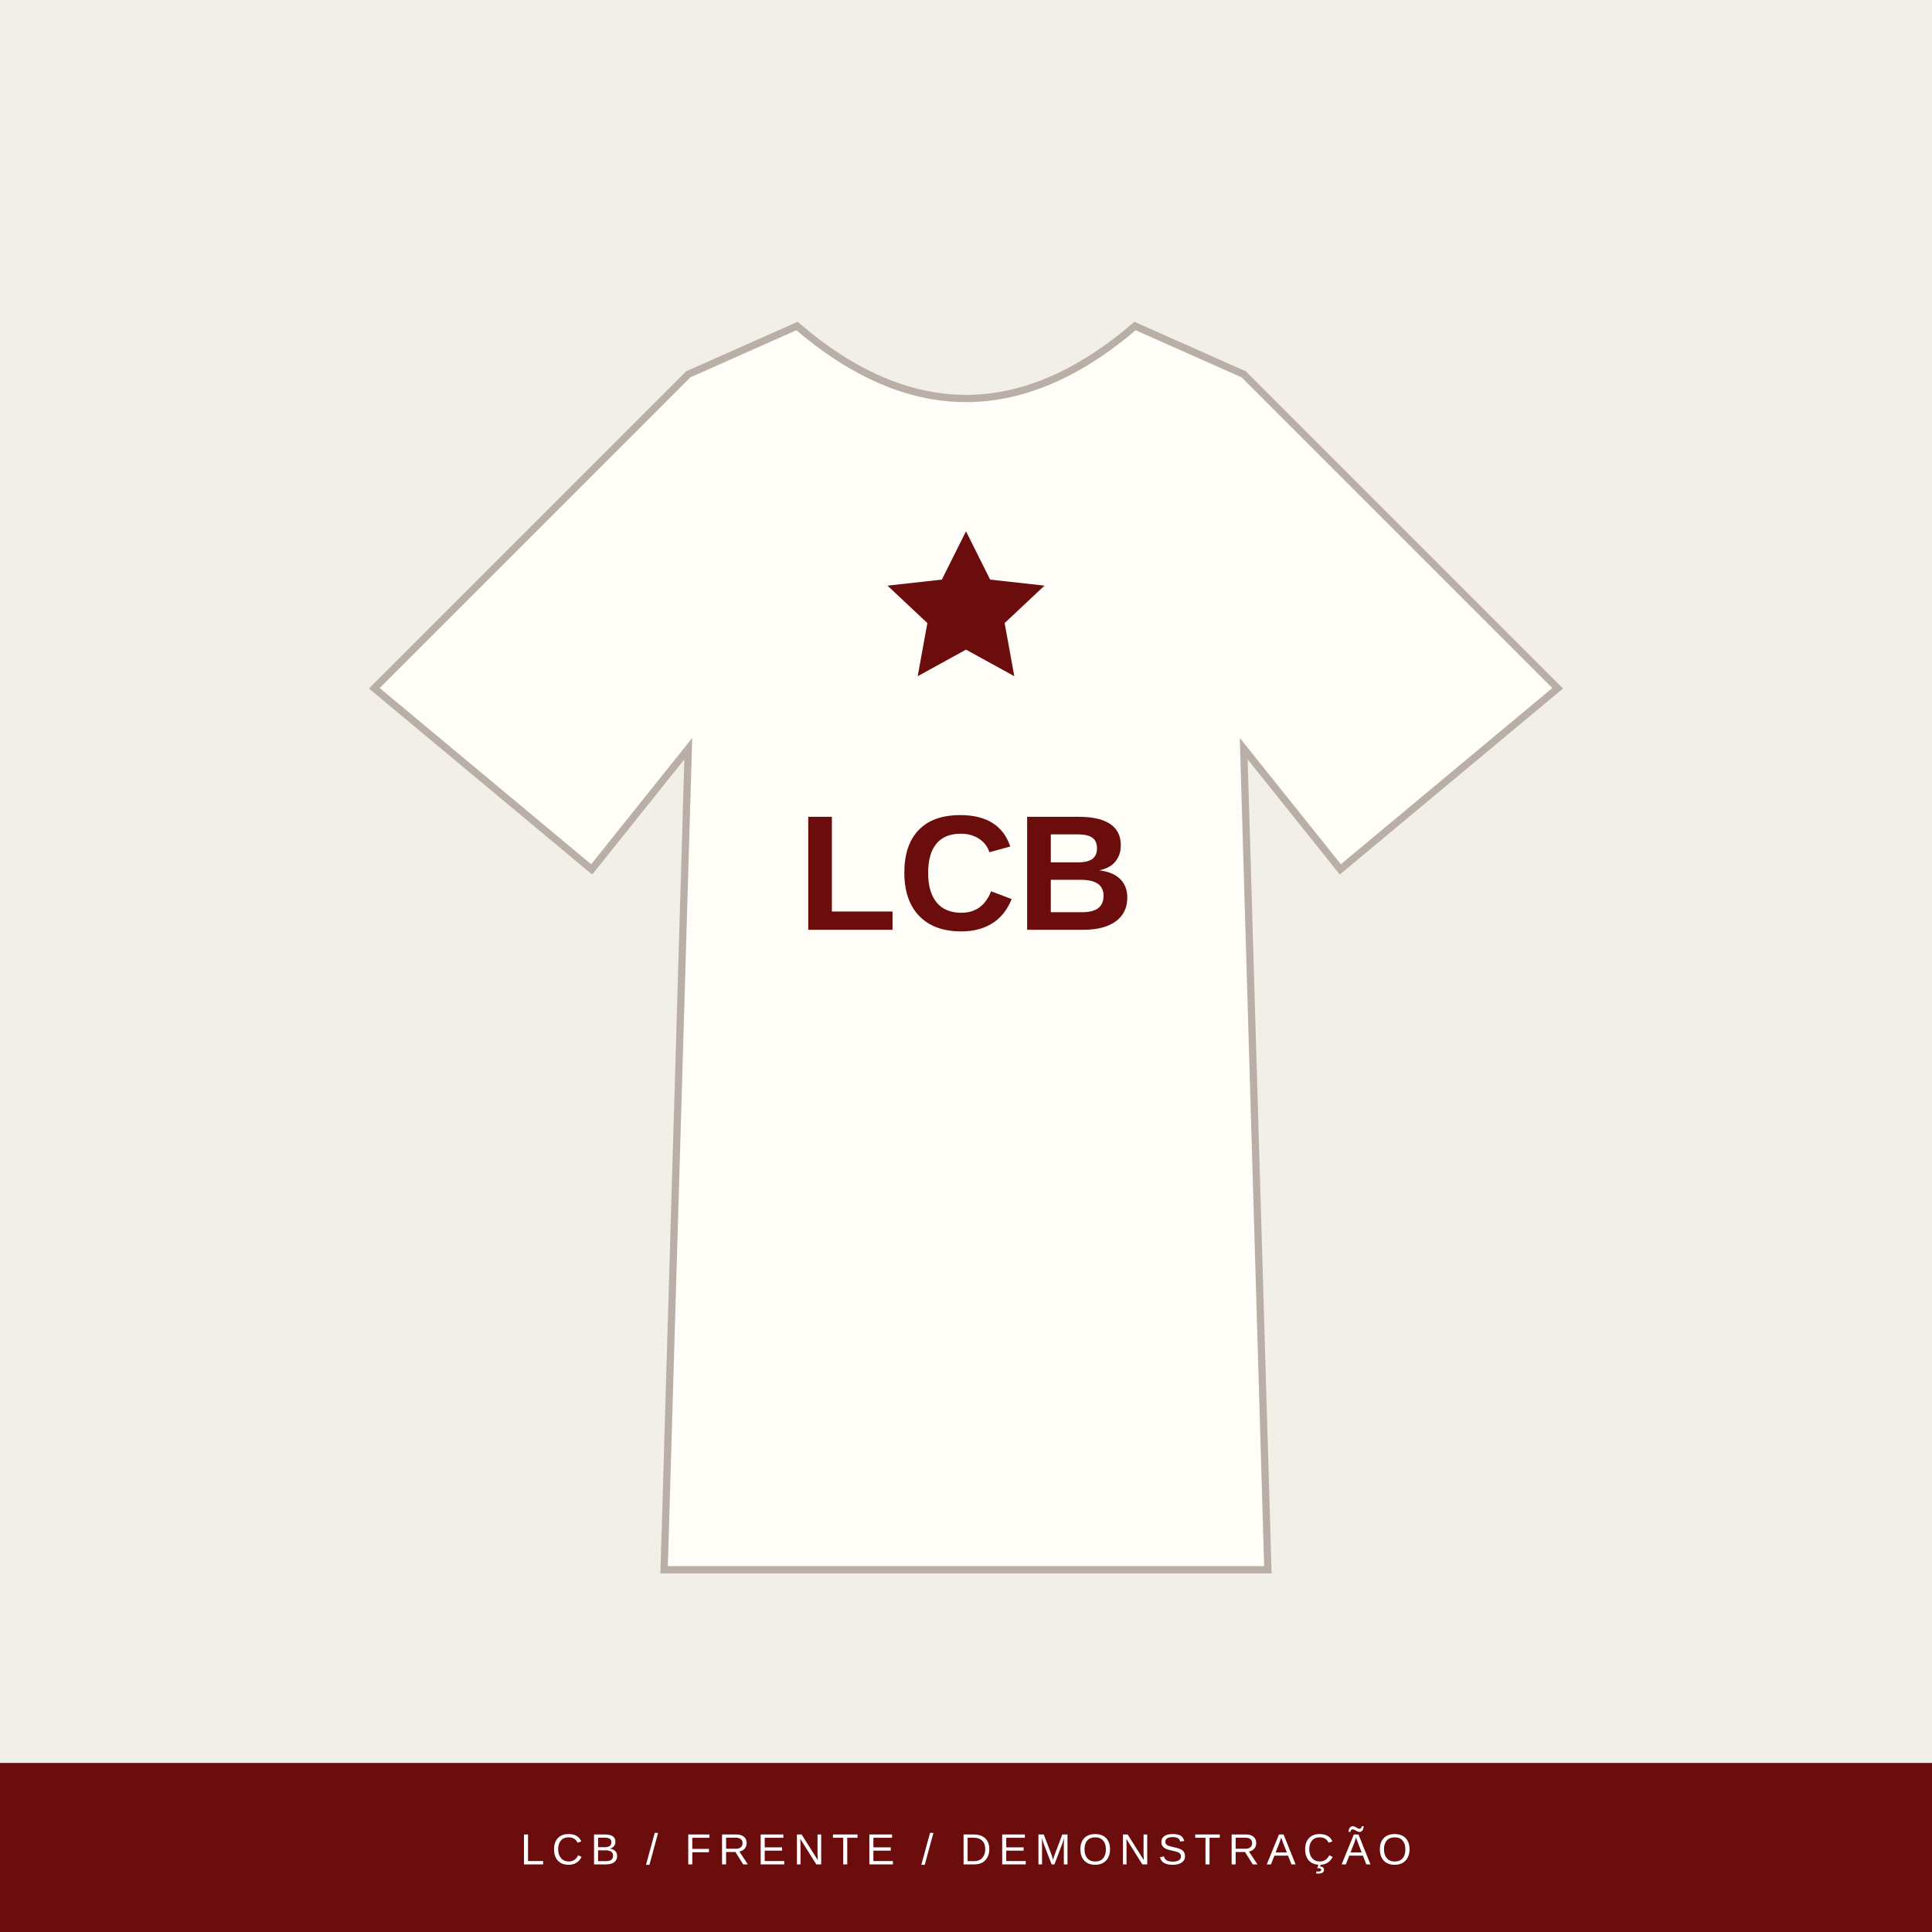
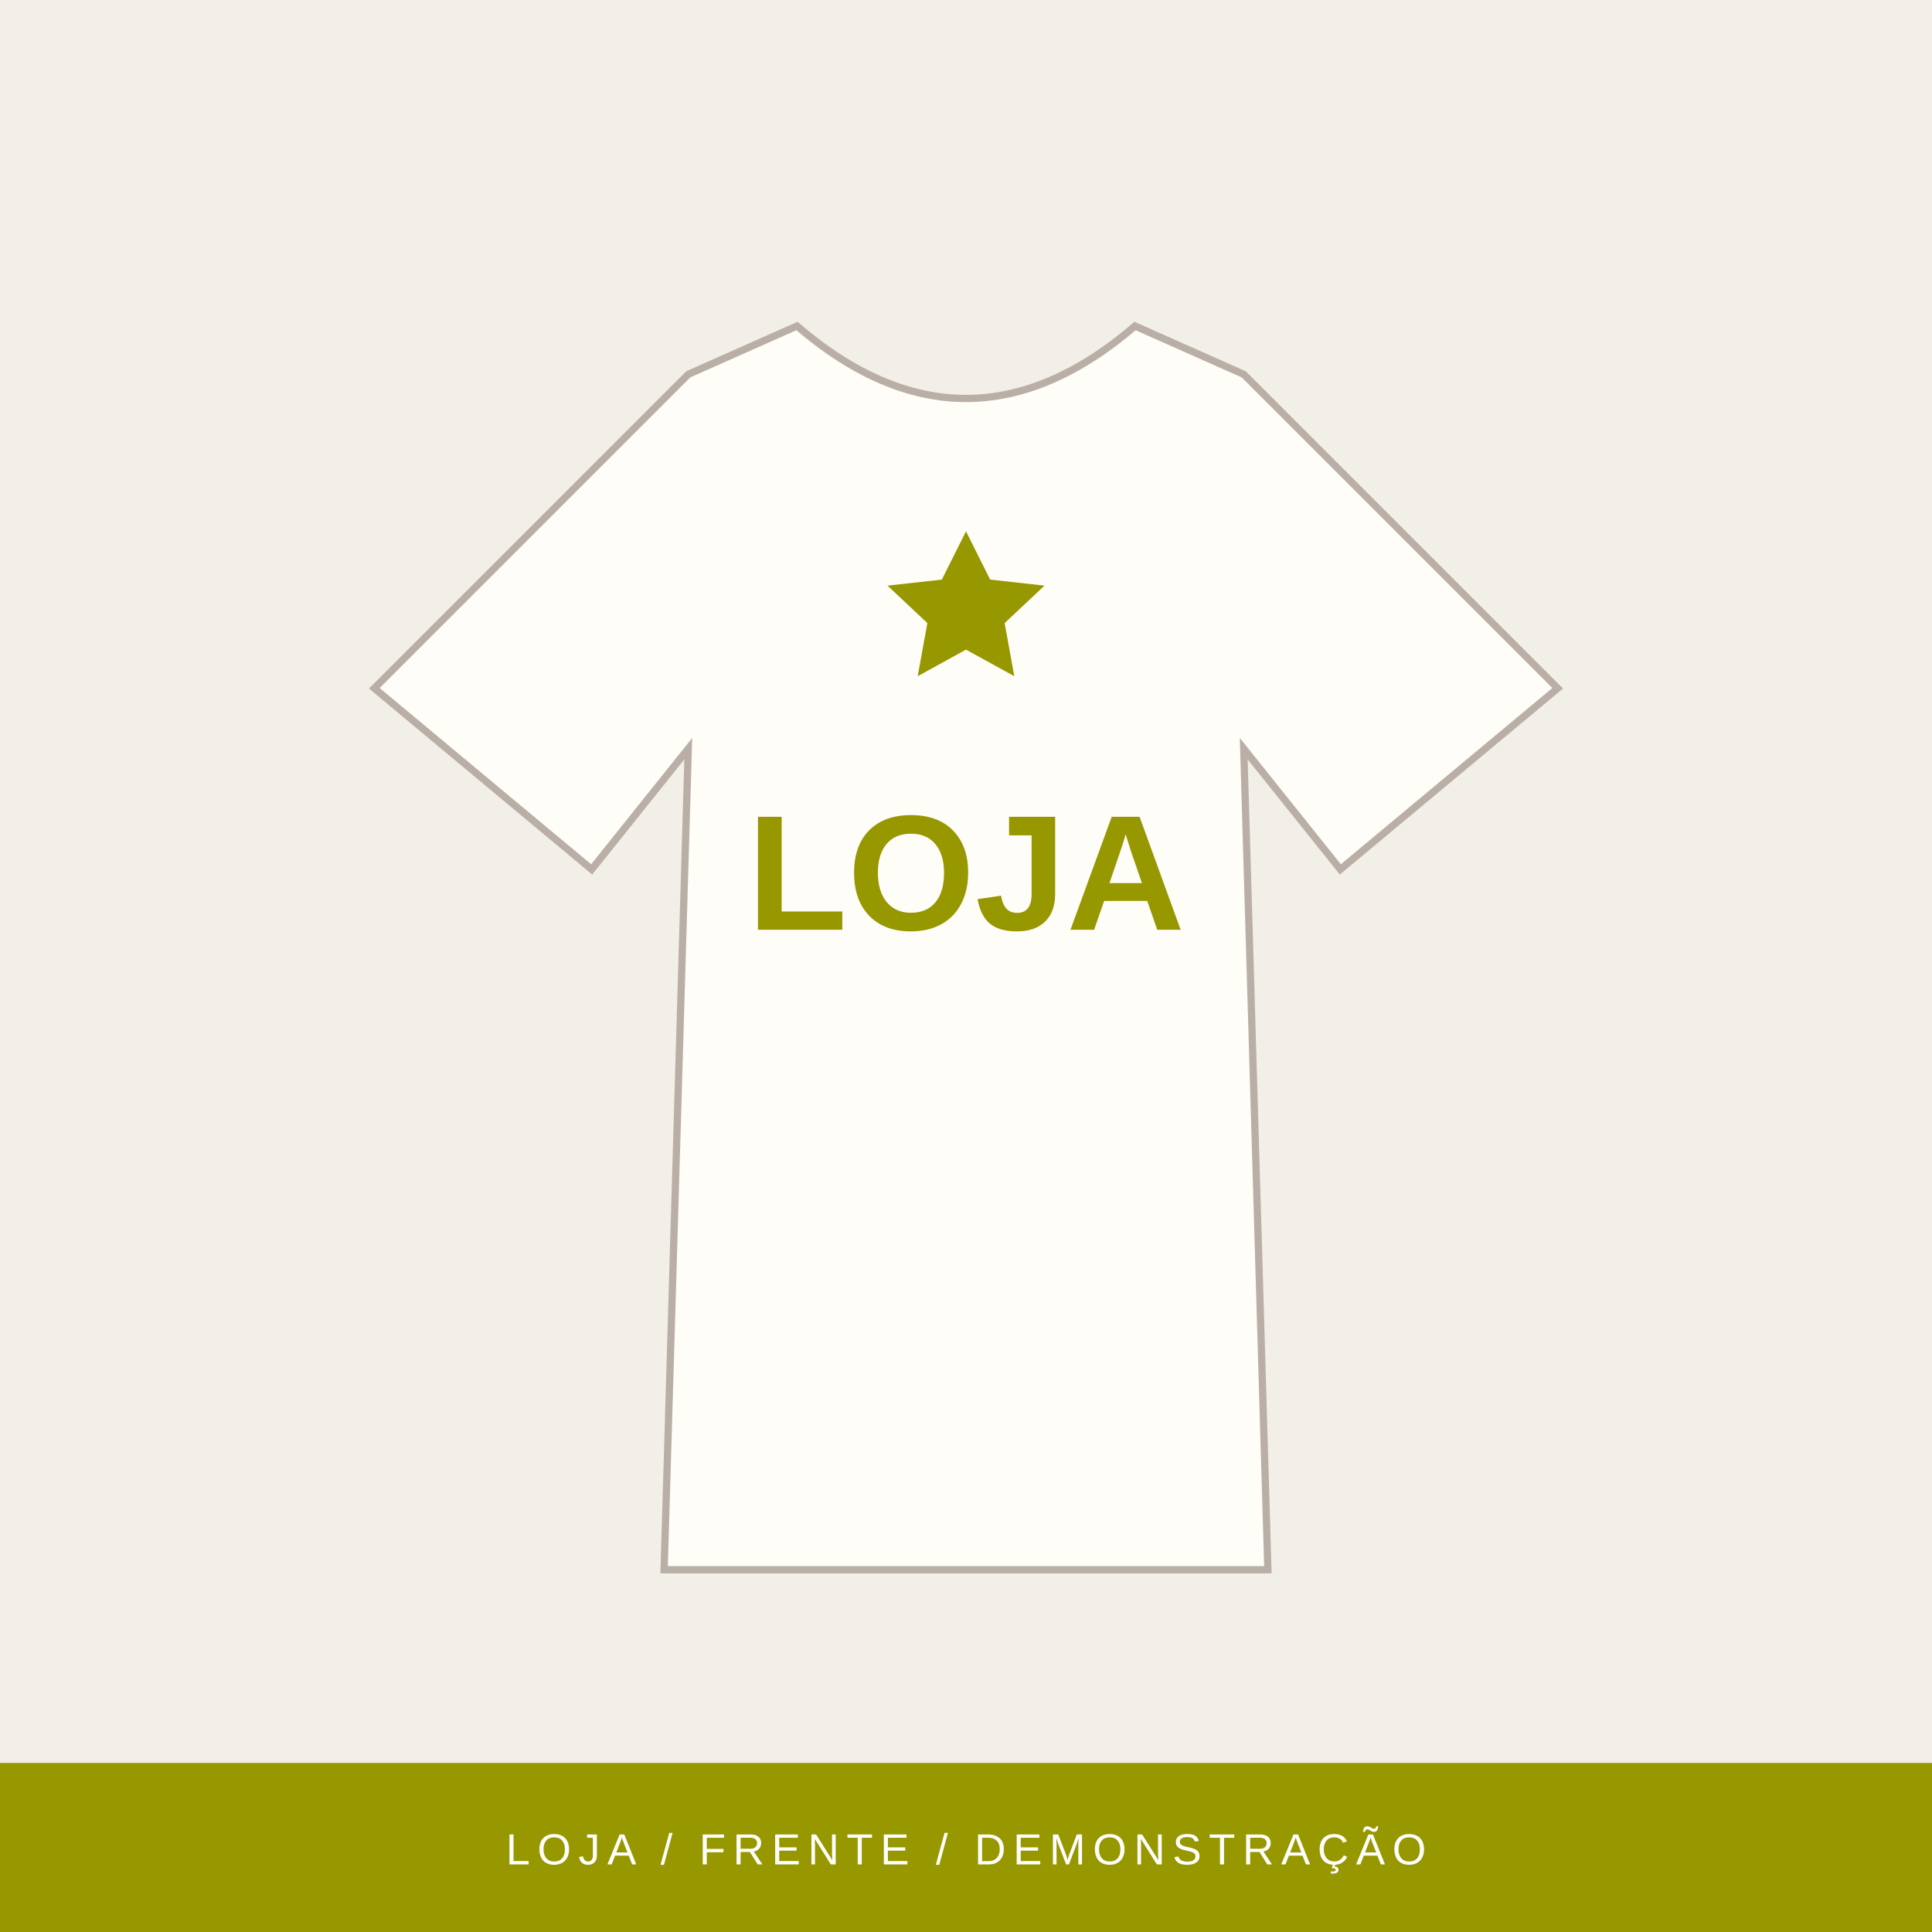
<svg xmlns="http://www.w3.org/2000/svg" width="800" height="800" viewBox="0 0 800 800">
  <rect width="800" height="800" fill="#f2eee8" />
  <g transform="translate(0 0)">
    <path d="M285 155 L330 135 Q400 195 470 135 L515 155 L645 285 L555 360 L515 310 L525 650 L275 650 L285 310 L245 360 L155 285Z" fill="#fffdf8" stroke="#b9afa6" stroke-width="3" />
-     <text x="400" y="385" font-family="Arial,sans-serif" font-size="68" font-weight="900" text-anchor="middle" fill="#6b0d0d">LCB</text>
-     <path d="M380 300 L400 260 L420 300 L465 305 L432 336 L440 380 L400 358 L360 380 L368 336 L335 305Z" fill="#6b0d0d" transform="translate(200 90) scale(.5)" />
+     <text x="400" y="385" font-family="Arial,sans-serif" font-size="68" font-weight="900" text-anchor="middle" fill="#979700">LOJA</text>
+     <path d="M380 300 L400 260 L420 300 L465 305 L432 336 L440 380 L400 358 L360 380 L368 336 L335 305Z" fill="#979700" transform="translate(200 90) scale(.5)" />
  </g>
-   <rect y="730" width="800" height="70" fill="#6b0d0d" />
-   <text x="400" y="772" text-anchor="middle" font-family="Arial,sans-serif" font-size="18" letter-spacing="3" fill="white">LCB / FRENTE / DEMONSTRAÇÃO</text>
+   <rect y="730" width="800" height="70" fill="#979700" />
+   <text x="400" y="772" text-anchor="middle" font-family="Arial,sans-serif" font-size="18" letter-spacing="3" fill="white">LOJA / FRENTE / DEMONSTRAÇÃO</text>
</svg>
